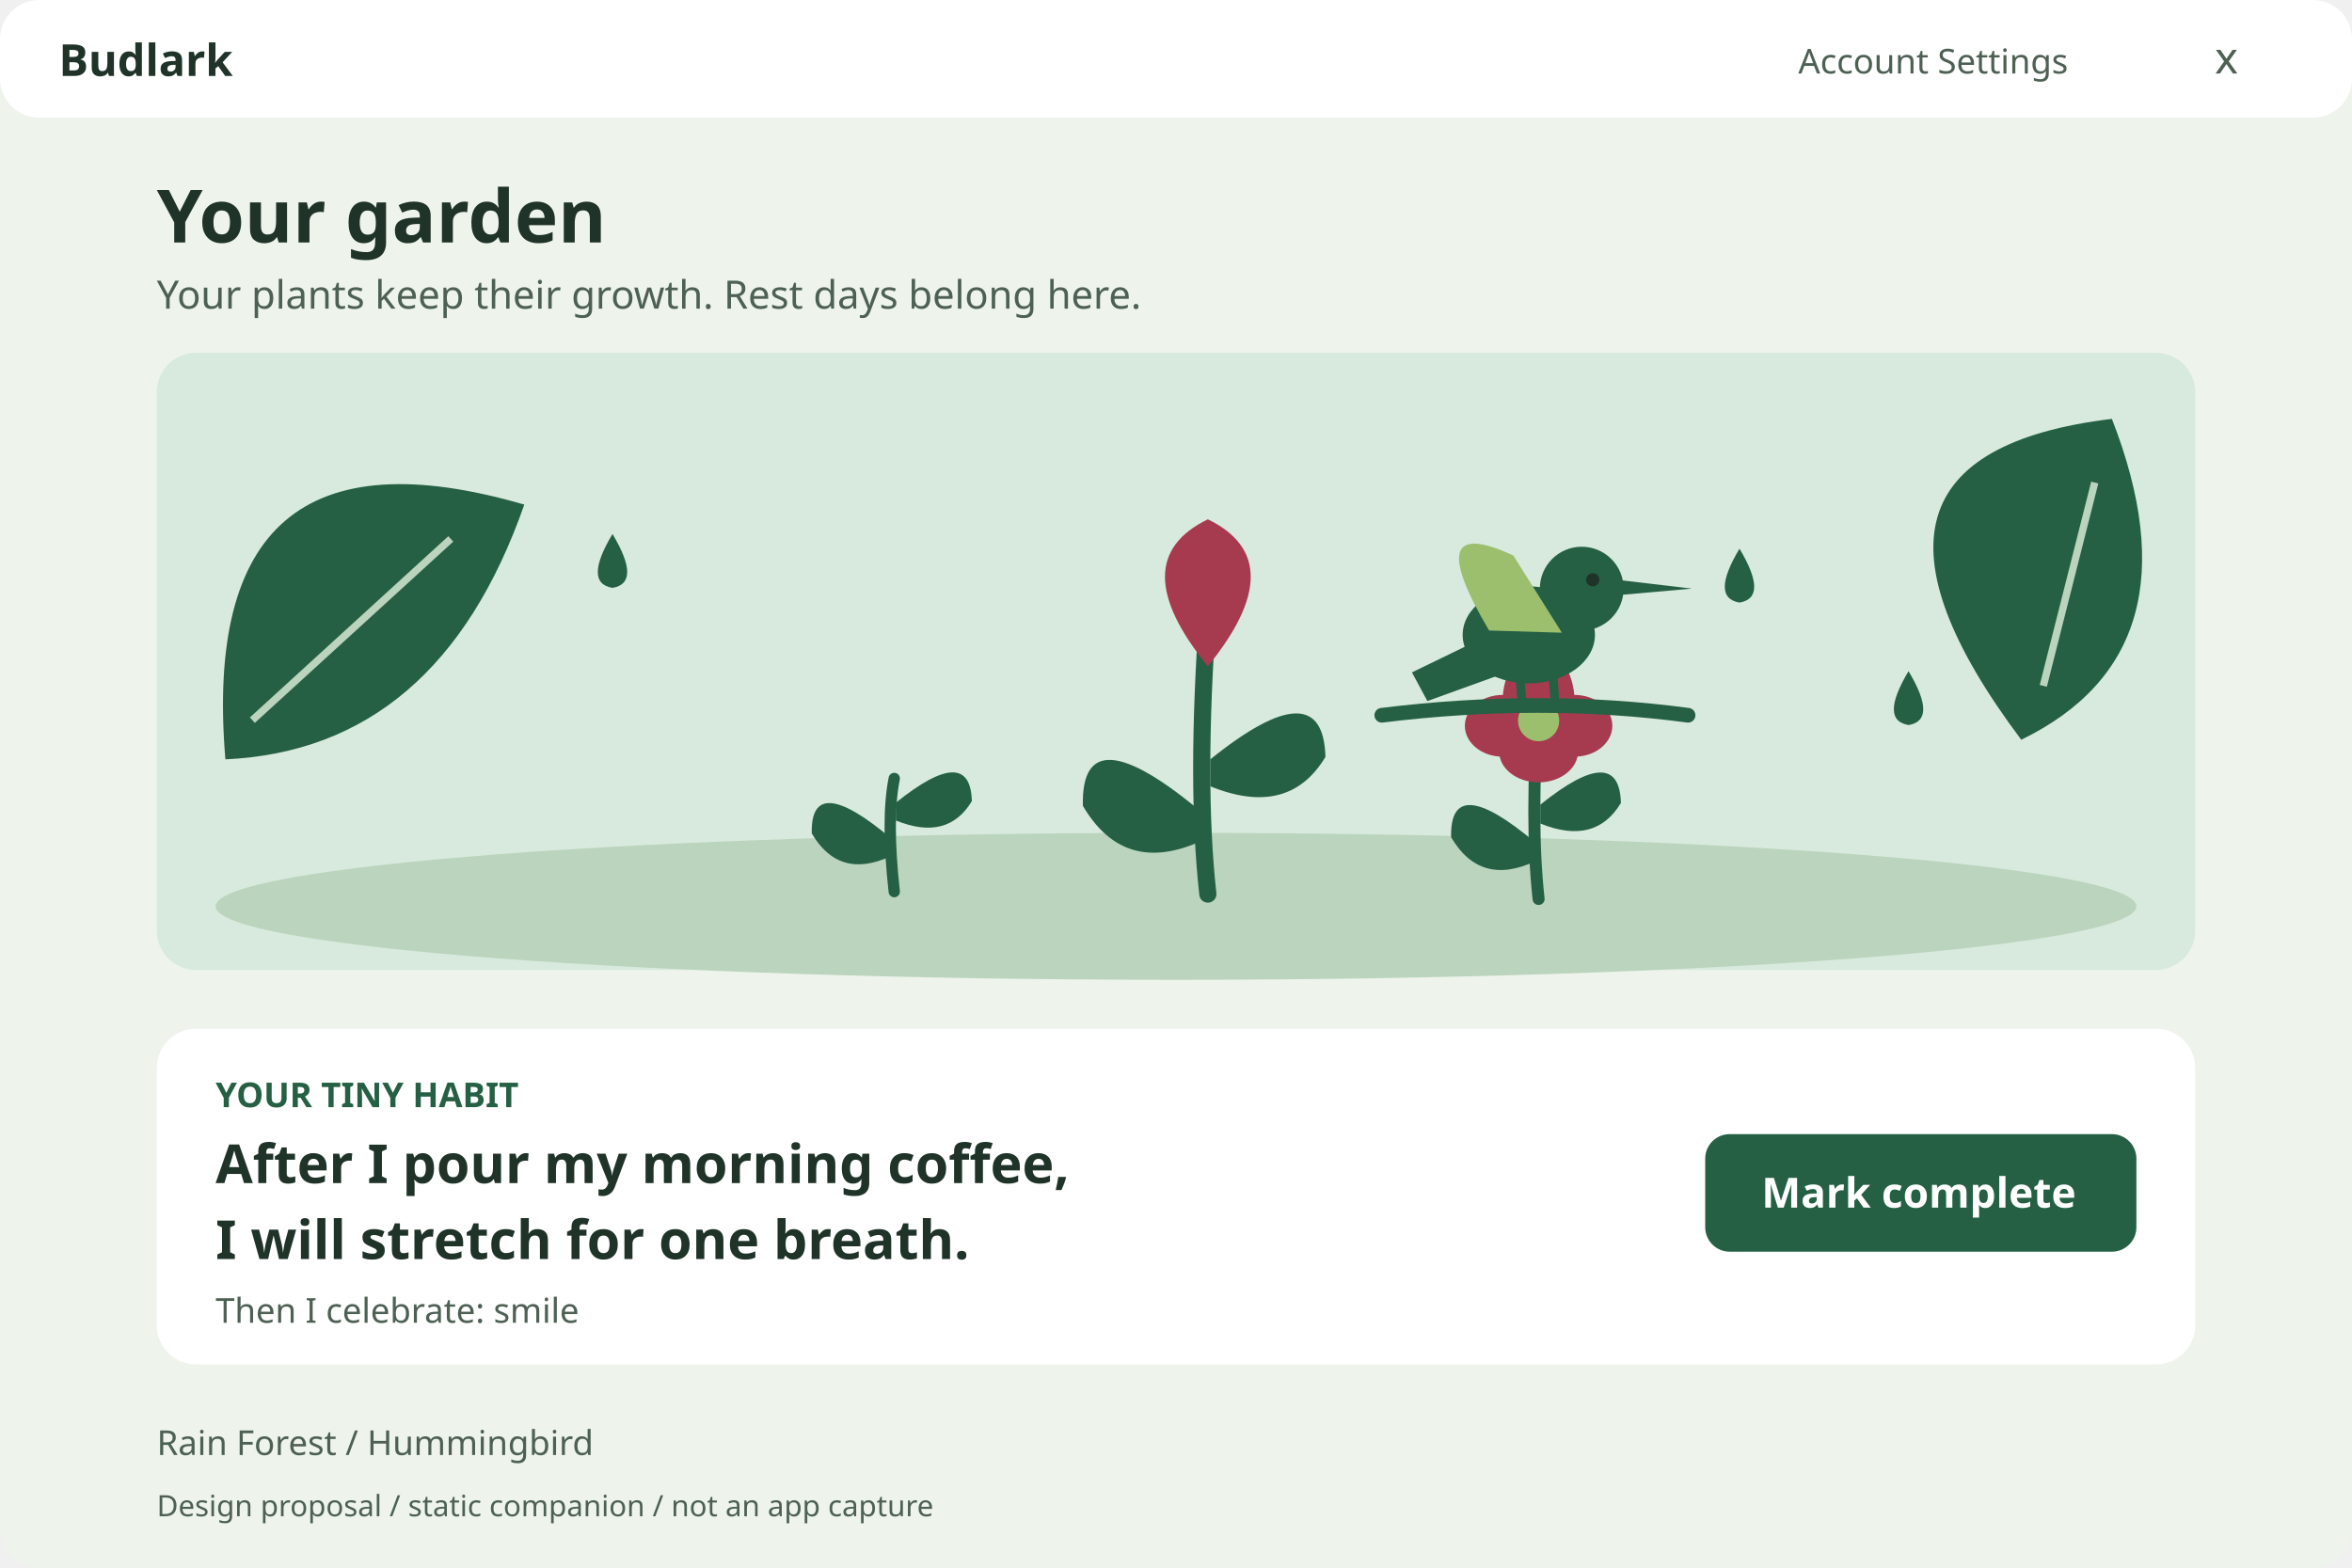
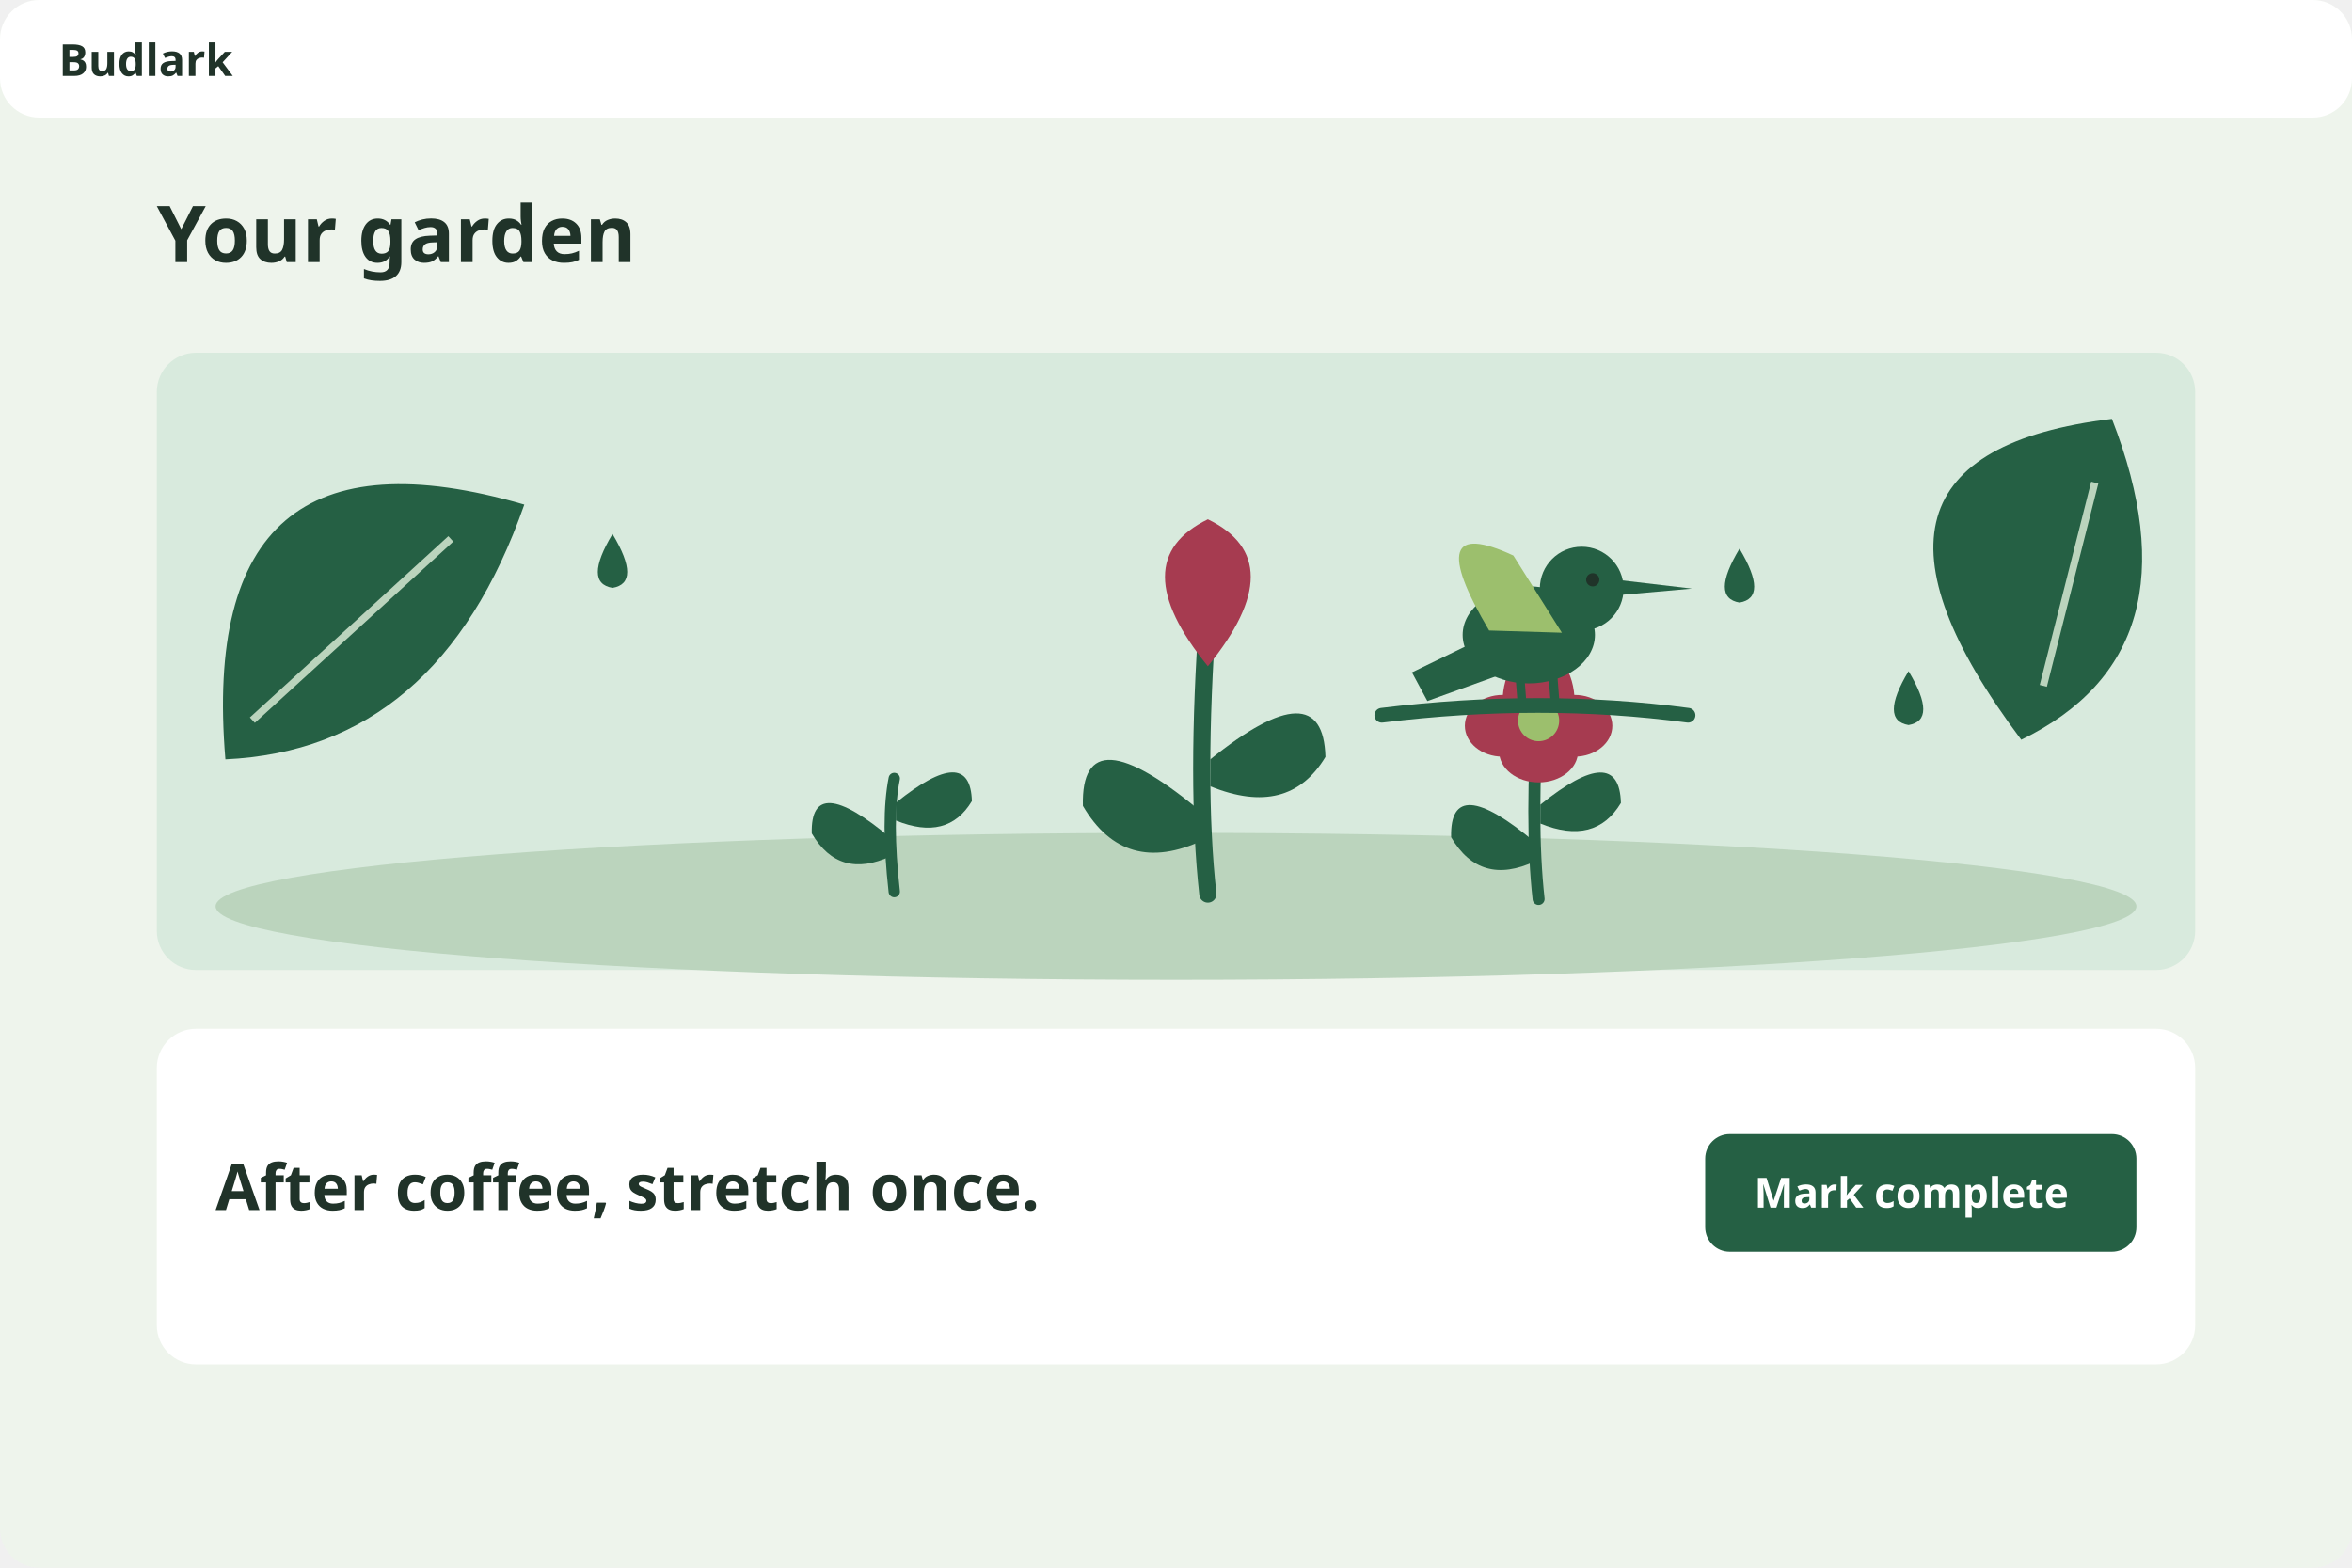
<svg xmlns="http://www.w3.org/2000/svg" width="960" height="640" viewBox="0 0 960 640" role="img" aria-labelledby="title description">
  <g font-family="Segoe UI, Aptos, Calibri, sans-serif">
    <rect width="960" height="640" rx="16" fill="#EEF4EC" />
    <rect x="0" y="0" width="960" height="48" rx="16" fill="#FFFFFF" />
    <text x="24" y="31" font-size="18" fill="#203329" font-weight="650">Budlark</text>
-     <text x="734" y="30" font-size="14" fill="#4D6053" font-weight="400">Account   Settings</text>
-     <text x="904" y="30" font-size="18" fill="#4D6053" font-weight="400">x</text>
-     <text x="64" y="99" font-size="30" fill="#203329" font-weight="650">Your garden</text>
-     <text x="64" y="126" font-size="16" fill="#4D6053" font-weight="400">Your plants keep their growth. Rest days belong here.</text>
+     <g data-role="heading">
+       <text x="64" y="107" font-size="32" fill="#203329" font-weight="650">Your garden</text>
+     </g>
    <rect x="64" y="144" width="832" height="252" rx="16" fill="#D8EADD" />
    <ellipse cx="480" cy="370" rx="392" ry="30" fill="#BBD4BD" />
    <g fill="#256044">
      <path d="M92 310 Q80 167 214 206 Q179 306 92 310 Z" fill="#256044" />
      <path d="M825 302 Q738 186 862 171 Q899 266 825 302 Z" fill="#256044" />
    </g>
    <path d="M103 294 L184 220 M834 280 L855 197" stroke="#BBD4BD" stroke-width="3" />
    <g fill="#256044">
      <path d="M250 218 q-12 20 0 22 q12-2 0-22" fill="#256044" />
      <path d="M710 224 q-12 20 0 22 q12-2 0-22" fill="#256044" />
      <path d="M779 274 q-12 20 0 22 q12-2 0-22" fill="#256044" />
    </g>
    <g data-growth="sprout" transform="translate(365 364) scale(0.66)">
      <ellipse cy="6" rx="43" ry="10" fill="#BBD4BD" />
      <path d="M0 0 Q-5-45 0 -70" stroke="#256044" stroke-width="7" fill="none" stroke-linecap="round" />
      <path d="M-2-33 Q-52-75-51-36 Q-34-7-2-22 Z" fill="#256044" />
      <path d="M1-55 Q47-92 48-56 Q33-31 1-44 Z" fill="#256044" />
    </g>
    <g data-growth="bud" transform="translate(493 365) scale(1)">
      <ellipse cy="6" rx="43" ry="10" fill="#BBD4BD" />
      <path d="M0 0 Q-5-45 0 -115" stroke="#256044" stroke-width="7" fill="none" stroke-linecap="round" />
      <path d="M-2-33 Q-52-75-51-36 Q-34-7-2-22 Z" fill="#256044" />
      <path d="M1-55 Q47-92 48-56 Q33-31 1-44 Z" fill="#256044" />
      <path d="M0-93 Q-35-136 0-153 Q35-136 0-93 Z" fill="#A63B50" />
    </g>
    <g data-growth="bloom" transform="translate(628 367) scale(0.7)">
      <ellipse cy="6" rx="43" ry="10" fill="#BBD4BD" />
      <path d="M0 0 Q-5-45 0 -115" stroke="#256044" stroke-width="7" fill="none" stroke-linecap="round" />
      <path d="M-2-33 Q-52-75-51-36 Q-34-7-2-22 Z" fill="#256044" />
      <path d="M1-55 Q47-92 48-56 Q33-31 1-44 Z" fill="#256044" />
      <g fill="#A63B50">
        <ellipse cy="-115" rx="21" ry="31" />
        <ellipse cx="-21" cy="-101" rx="22" ry="18" />
        <ellipse cx="21" cy="-101" rx="22" ry="18" />
        <ellipse cy="-86" rx="23" ry="18" />
      </g>
      <circle cy="-104" r="12" fill="#9CBF6D" />
    </g>
    <path d="M564 292 Q629 284 689 292" stroke="#256044" stroke-width="6" fill="none" stroke-linecap="round" />
    <g data-bird="Hummingbird" transform="translate(624 252) scale(0.9)">
      <path d="M-18 8 L-53 25 L-46 38 L-10 25 Z" fill="#256044" />
      <ellipse cx="0" cy="8" rx="30" ry="22" fill="#256044" />
      <circle cx="24" cy="-13" r="19" fill="#256044" />
      <path d="M40-17 L74-13 L40-10 Z" fill="#256044" />
      <path d="M-18 6 Q-50-48-7-28 L15 7 Z" fill="#9CBF6D" />
      <circle cx="29" cy="-17" r="3" fill="#203329" />
      <path d="M-4 27 L-3 40 L5 40 M11 27 L12 40 L20 40" fill="none" stroke="#256044" stroke-width="4" stroke-linecap="round" />
    </g>
    <rect x="64" y="420" width="832" height="137" rx="16" fill="#FFFFFF" />
-     <text x="88" y="452" font-size="14" fill="#256044" font-weight="700">YOUR TINY HABIT</text>
-     <text x="88" y="483" font-size="22" fill="#203329" font-weight="600">After I pour my morning coffee,</text>
-     <text x="88" y="514" font-size="22" fill="#203329" font-weight="600">I will stretch for one breath.</text>
-     <text x="88" y="540" font-size="14" fill="#4D6053" font-weight="400">Then I celebrate: smile</text>
-     <rect x="696" y="463" width="176" height="48" rx="10" fill="#256044" />
-     <text x="719" y="493" font-size="17" fill="#FFFFFF" font-weight="600">Mark complete</text>
-     <text x="64" y="594" font-size="14" fill="#4D6053" font-weight="400">Rain Forest / Hummingbird</text>
-     <text x="64" y="619" font-size="12" fill="#4D6053" font-weight="400">Design proposal / static companion / not an app capture</text>
+     <text x="88" y="494" font-size="26" fill="#203329" font-weight="600">After coffee, stretch once.</text>
+     <g data-role="primary-action">
+       <rect x="696" y="463" width="176" height="48" rx="10" fill="#256044" />
+       <text x="716" y="493" font-size="17" fill="#FFFFFF" font-weight="600">Mark complete</text>
+     </g>
  </g>
</svg>
